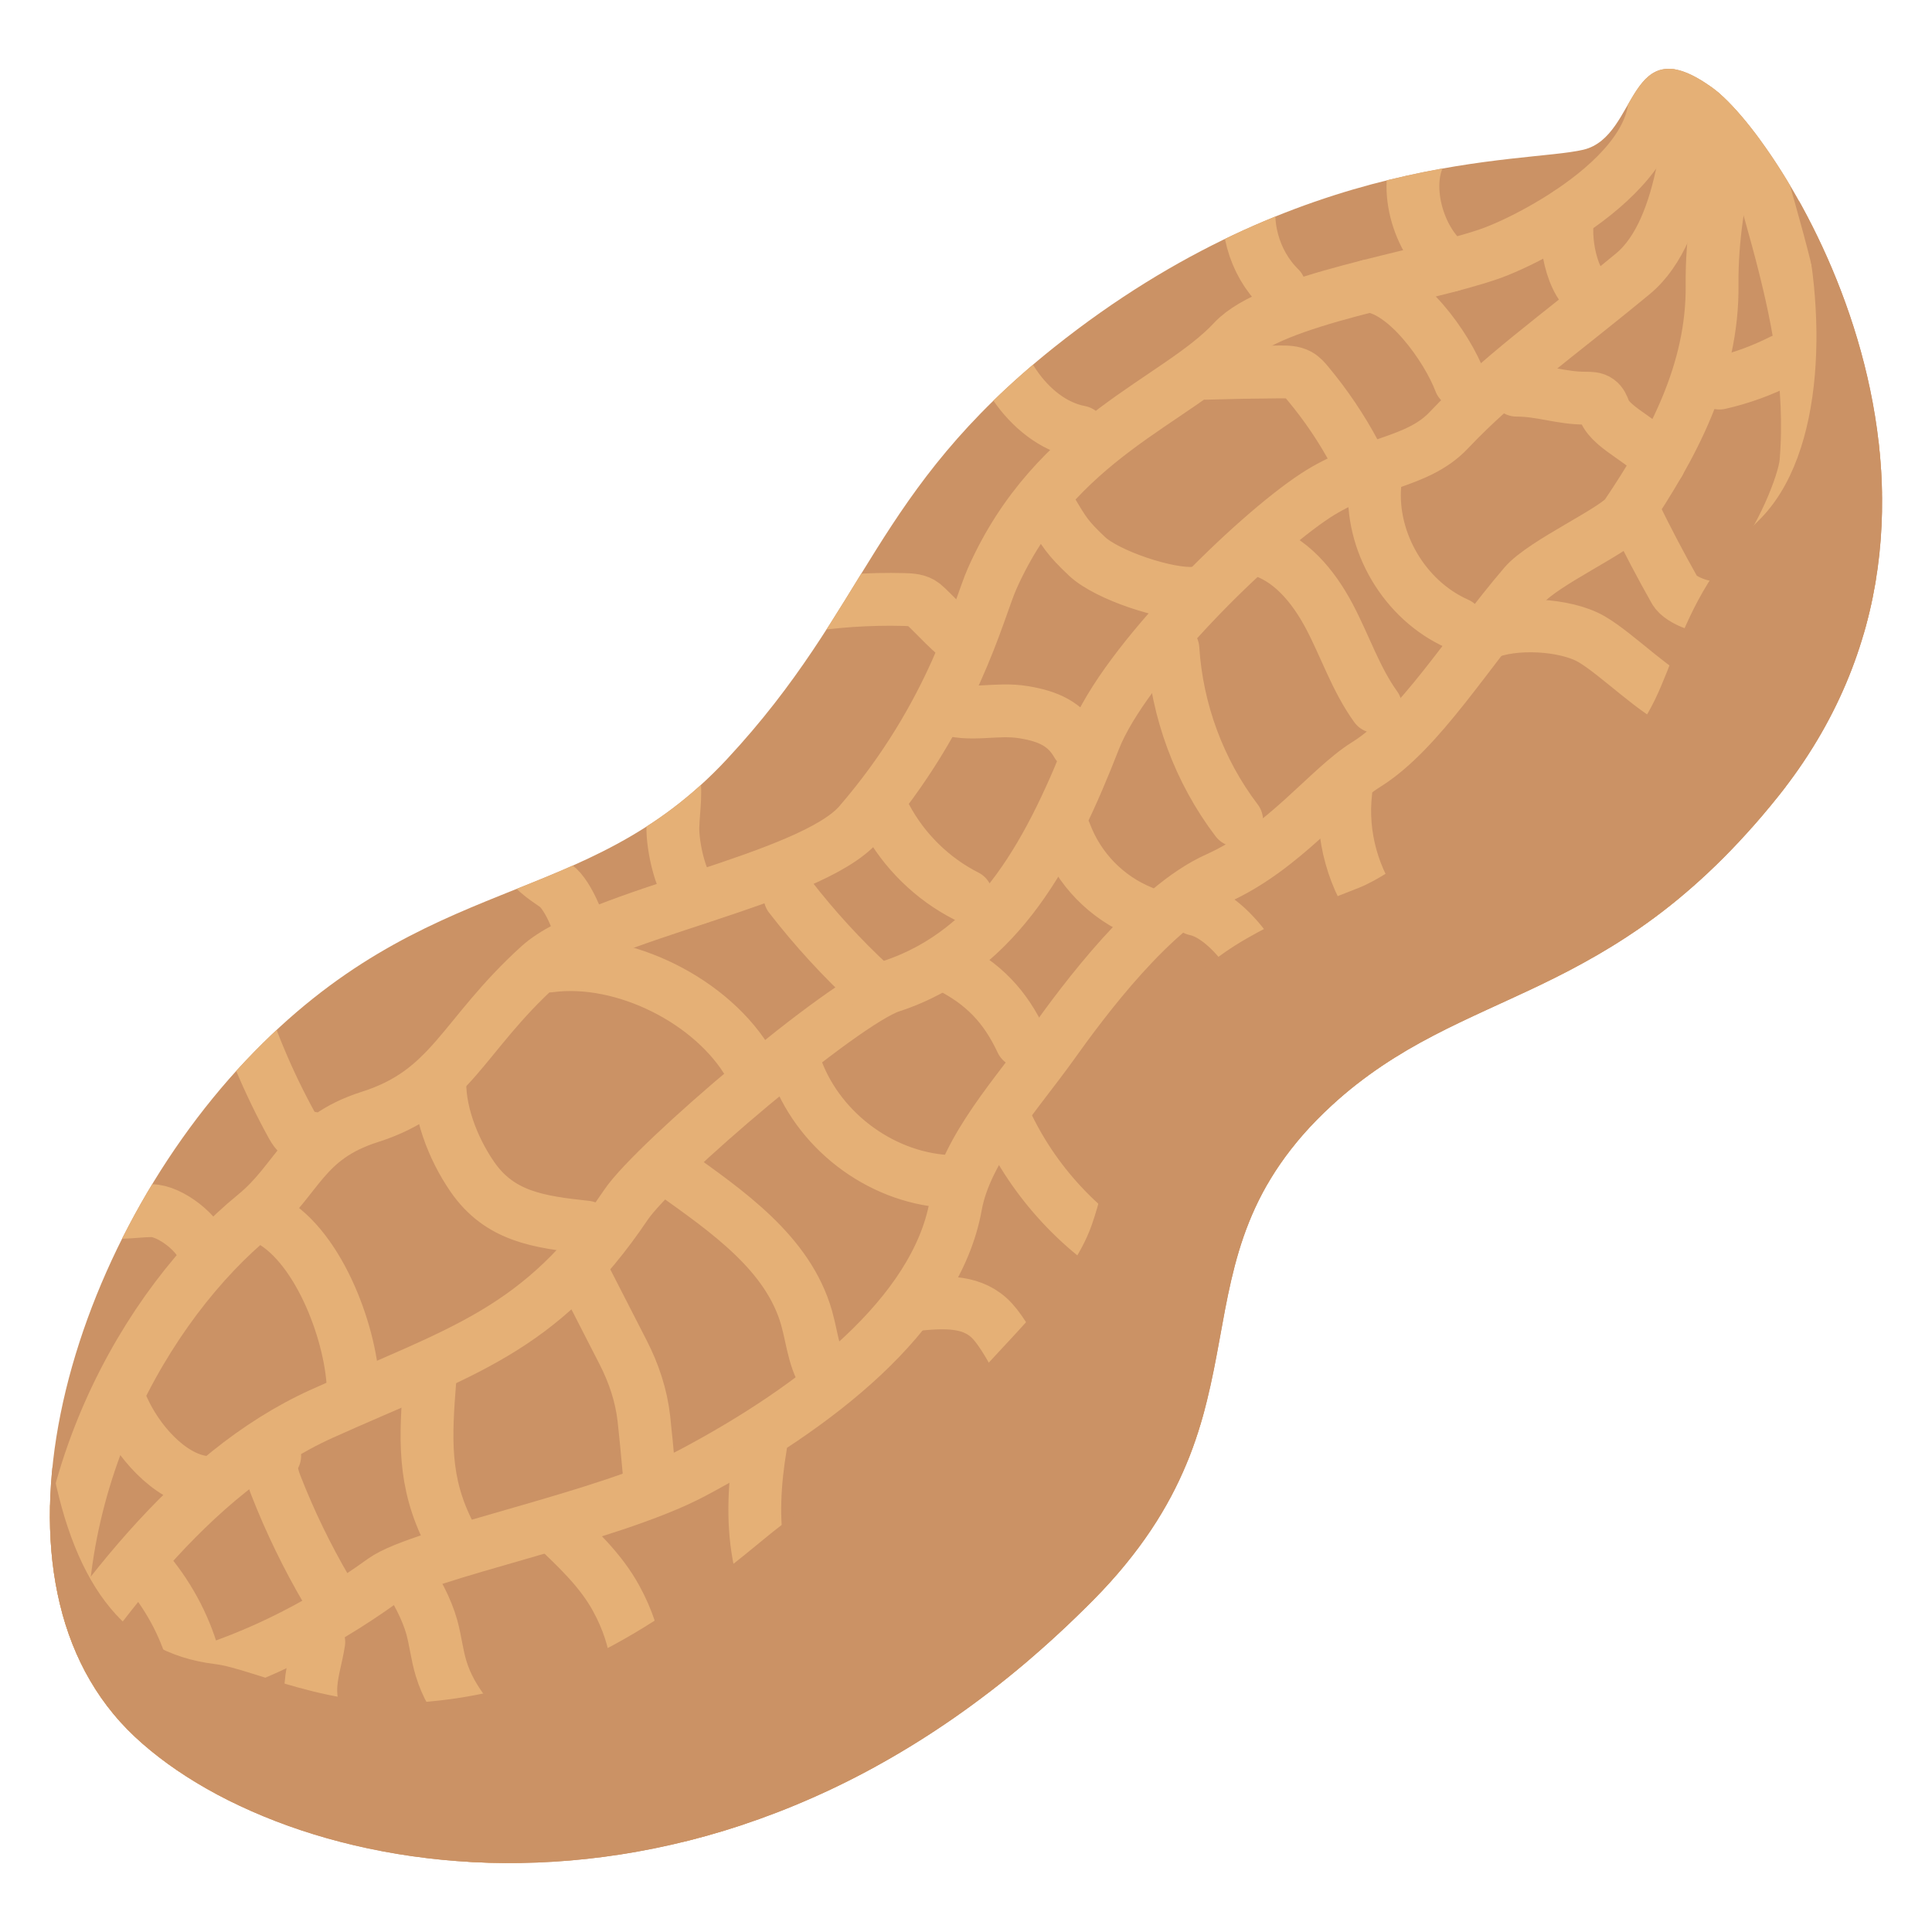
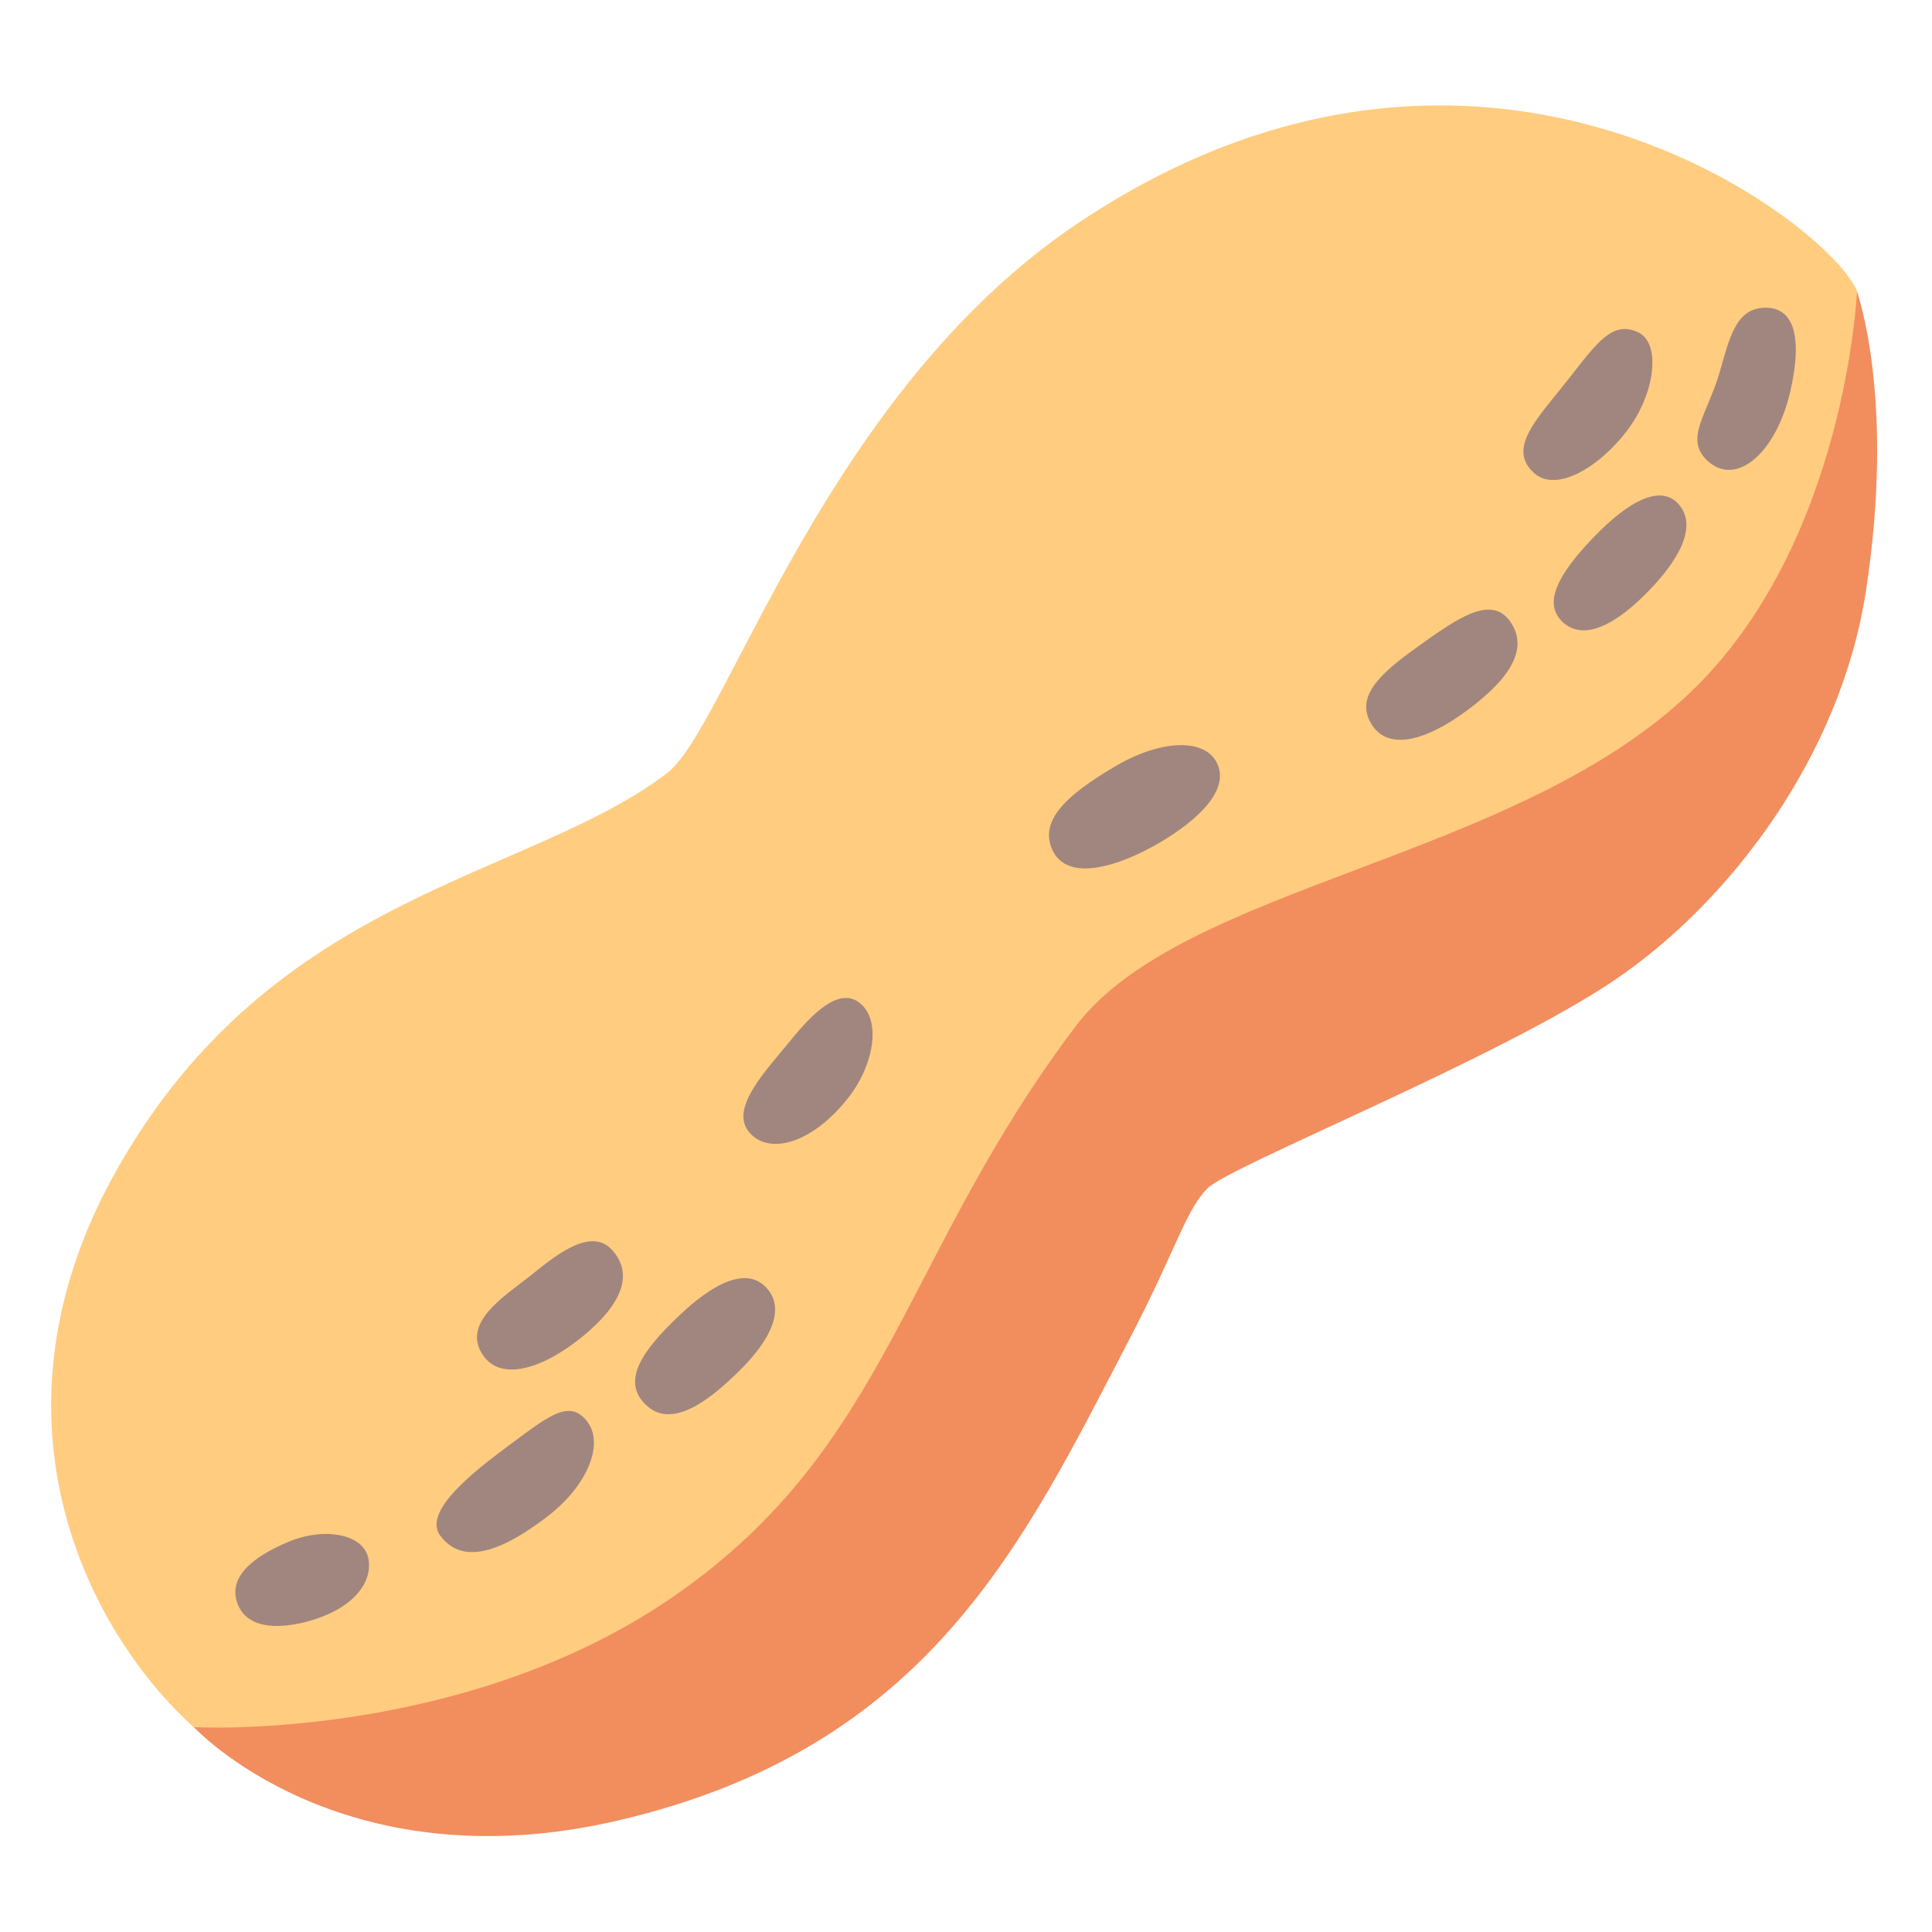
- <svg xmlns="http://www.w3.org/2000/svg" xmlns:xlink="http://www.w3.org/1999/xlink" width="128" height="128">
-   <defs>
-     <path id="a" d="M113.48 5.84c-5.75-4.2-4.85 3.2-8.58 4.08-3.96.93-18.66.02-35.05 13.08-12.04 9.6-12.25 17.16-21.7 27.31-9.45 10.15-19.78 7.18-31.86 19.95-12.08 12.78-18.2 34.66-7.35 44.81 10.55 9.87 39.37 15.36 63.5-9.07 12.54-12.7 4.48-22.36 15.79-32.76 8.75-8.05 18.38-6.48 29.58-20.48 15.63-19.53.42-43.45-4.33-46.92z" />
-   </defs>
-   <use xlink:href="#a" overflow="visible" fill="#cb9265" />
-   <clipPath id="b">
-     <use xlink:href="#a" overflow="visible" />
-   </clipPath>
-   <path d="M109.11 4.3c2.98 6.09-7.45 11.5-10.45 12.53-4.65 1.61-14.36 2.98-16.95 5.76-3.73 4.01-11.8 6.33-15.98 15.75-.93 2.09-2.53 8.95-8.8 16.22C53.7 58.31 39.45 60.6 35.71 64c-5.11 4.64-5.79 8.28-11.21 10-4.46 1.42-4.75 4.16-7.62 6.5-7.09 5.79-14.47 18.23-12.55 32.67" clip-path="url(#b)" fill="none" stroke="#e5b076" stroke-width="3.5" stroke-miterlimit="10" />
-   <path d="M112.43 2.95c-.35 4.61-.68 12.25-4.25 15.19-5.18 4.28-8.81 6.79-12.19 10.36-2.12 2.25-5.43 2.11-8.83 4.33C83.08 35.5 74.5 43.88 72.5 49c-2.77 7.1-6.25 13.99-13.49 16.35-3.13 1.02-15.61 11.62-17.53 14.46-5.68 8.42-10.89 9.68-20.15 13.85C12.55 97.62 6.1 106.75.85 114.82" clip-path="url(#b)" fill="none" stroke="#e5b076" stroke-width="3.5" stroke-miterlimit="10" />
-   <path d="M117 1.33c-1.6 5.54-3.63 11.52-3.57 17.52.07 5.81-2.67 10.8-5.68 15.27-.66.98-5.49 3.15-6.75 4.62-3.78 4.42-6.97 9.73-10.5 11.92-2.48 1.54-5.44 5.56-9.86 7.54-4.27 1.91-8.86 8.1-10.92 10.99-2.29 3.21-5.73 6.92-6.4 10.67-1.3 7.25-9.32 13.41-17.42 17.71-5.57 2.96-18.02 5.33-20.51 7.13-9 6.5-18.59 8.79-27.88 7.54" clip-path="url(#b)" fill="none" stroke="#e5b076" stroke-width="3.5" stroke-miterlimit="10" />
-   <path d="M114.12 1.06c1.48 10.24 6.38 19.25 5.53 29.55-.12 1.46-1.77 5.38-3.27 7.01-3.89 4.22-4.16 12.97-7.27 15.27-4.4 3.26-11.27 4.27-15.01 7.8-6.03 5.68-14.17 7.87-15.6 15.31-1.25 6.53-2.63 10.95-5.67 15.5-2.22 3.33-7.36 7.79-8.06 11.05-.81 3.77-8.49 6.44-11.77 8.45-6 3.68-15.59 4.67-19.83 6.49-7.7 3.31-22.36-.07-34.02-5.07" clip-path="url(#b)" fill="none" stroke="#e5b076" stroke-width="3.5" stroke-miterlimit="10" />
-   <path d="M94.28 9.89c-1.48 2.17-.35 6.2 1.81 7.7M64.98 20.51c.6 1.73 1.21 3.48 2.24 4.99s2.54 2.78 4.33 3.12M52.99 40.18c2.28-.36 4.6-.52 6.91-.46.45.01.93.04 1.28.32.54.43 2.15 2.28 2.81 2.5M44.53 51.09c.34 1.19.09 2.45.05 3.68s.53 4.09 1.57 4.75M34.85 56.64c.25.94 1.19 1.49 1.98 2.05.8.56 1.93 3.11 1.68 4.06M15.59 65.65c.94 3.1 2.2 6.1 3.76 8.93.25.46.7.99 1.19.8M6.38 80.07c1.14.46 2.42.15 3.65.14s3.24 1.55 3.5 2.75M8.15 93.31c.93 2.09 3 4.53 5.26 4.88M17.58 80.68c3.39 1.58 5.64 7.44 5.82 11.18M29.16 71.24c-.18 2.25.85 4.87 2.13 6.72 1.81 2.63 4.38 3 7.55 3.34M36.41 64c4.87-.66 10.84 2.32 13.28 6.59M52.34 59.4c1.64 2.12 3.46 4.1 5.43 5.92M58.7 54.15c1.19 2.23 3.08 4.08 5.33 5.22M62.51 46.88c1.78.64 3.47-.01 5.34.31 1.56.26 2.74.75 3.52 2.12M69.59 33.71c.92 1.56 1.12 1.91 2.43 3.15s5.36 2.6 7.16 2.44M79.88 24.73c1.65-.05 3.29-.08 4.94-.09.42 0 .85 0 1.22.2.25.14.44.36.62.58 1.19 1.43 2.24 2.98 3.11 4.62M90.65 18.95c2.45.16 5.22 4.05 6.09 6.35M103.94 14.11c-.42 1.51.16 4.88 1.6 5.49M100.48 25.85c1.65 0 2.95.54 4.6.53.28 0 .58 0 .81.17.21.15.31.4.4.64.49 1.28 3.14 2.2 3.63 3.48M91.09 32.08c-.33 3.81 1.97 7.7 5.47 9.25M83.28 36.37c2.18.56 3.74 2.48 4.79 4.46 1.05 1.99 1.76 4.17 3.07 5.99M77.71 42.99c.26 4.09 1.74 8.1 4.22 11.36M70.57 55.19a9.104 9.104 0 0 0 5.1 5.24M62.85 64c2.3 1.16 3.74 2.66 4.83 4.99M52.65 70.51c1.42 4.27 5.58 7.48 10.07 7.76M44.55 77.66c3.63 2.6 7.67 5.36 8.89 9.66.42 1.48.51 3.15 1.55 4.29M38.55 84.26c.92 1.79 1.83 3.58 2.75 5.37.7 1.37 1.19 2.84 1.36 4.37.2 1.76.53 5.66.41 4.29M28.48 91.41c-.3 3.86-.47 6.78 1.3 10.22M18.2 96.45c-.39.58-.16 1.37.1 2.02a49.05 49.05 0 0 0 3.34 6.88M9.86 104.18c1.44 1.74 2.5 3.79 3.06 5.98M82.96 12.43c-.62 2.33.1 4.96 1.82 6.65M113.92 25.38c1.43-.32 2.81-.83 4.12-1.49M108.29 34.04c.84 1.72 1.73 3.42 2.67 5.08.38.68 2.15 1.31 2.89 1.07M98.4 41.99c1.83-.83 5.32-.65 7.05.36 1.73 1.01 4.31 3.67 6.18 4.39M89.16 52.48c-.33 2.86.5 5.84 2.26 8.13M79.2 60.24c2.17.44 4.68 3.98 4.99 6.17M66.75 74.56c1.97 4.09 5.28 7.52 9.31 9.62M60.85 86.41c1.84-.17 3.66-.24 4.91 1.13 1.25 1.37 2.96 5.15 3.64 6.87M50.39 95.79c-.4 2.4-.56 4.87-.12 7.27.43 2.4 1.49 4.73 3.25 6.41M36.76 101.17c1.52 1.44 3.07 2.9 4.07 4.74 1.54 2.81 1.61 5.31 1.67 8.51M26.87 104.22c.71 1.13 1.38 2.31 1.74 3.59.25.91.34 1.85.62 2.75.66 2.19 2.31 3.92 3.9 5.56M21.12 108.78c-.16 1.08-.54 2.14-.53 3.24.01 2.04 1.52 5.64 3.49 6.18M120.16 30.77c1.3.23 4.81.22 6.13.09M116.38 37.62c2.32-.72 8.72 2.34 9.36 4.68M113.16 46.94c.75 2.68 2.34 5.13 4.48 6.91M107.65 54.82c1.56 2.28 1.79 4.41 2.64 7.04M99.48 58.35c2.71 2.72 3.61 5.82 3.59 9.65M87.56 65.57c1.92 1.81 2.64 4.91 5.06 5.96M79.33 75.14l3.51 1.11c1.83.58 3.88 1.35 4.62 3.12M74.4 90.28c.76 2.48 2.94 4.46 5.48 4.98M67.39 100.14c3.38 1.64 6.07 4.65 7.32 8.19M64 105.41c.27 1.75 1.62 3.34 2.47 4.9.53.96 1.45 1.99 2.51 1.72M54.35 111.81a14.3 14.3 0 0 1 2.07 7.62M47.44 114.01c1.11 2.87.74 5.36-.53 8.17M34.48 118.26c.08.63-.4 1.16-.75 1.68-1.37 2.02-1.02 4.7-.62 7.11" clip-path="url(#b)" fill="none" stroke="#e5b076" stroke-width="3.5" stroke-linecap="round" stroke-linejoin="round" stroke-miterlimit="10" />
-   <path d="M119.16 13.27c1.88 7 1.88 16.81-2.66 21.23-6.67 6.5-5.12 12.34-10 15.67-3.66 2.49-3.98 2.74-8 3.83-2.71.74-5.98 3.84-8.5 4.83-3.19 1.25-8.8 3.39-11.17 6.33-1.44 1.79-3.02 4.84-4 7.17-1.35 3.22-1.45 5.83-2.5 8.83C70.94 85.12 66.45 89 64 92c-4.14 5.08-7.91 5.42-13.35 9.94C43.4 107.95 37 112 28.25 112.75c-6.35.54-11.51-2.2-14-2.5-6.23-.75-9.55-5.64-10.96-14.04-1.25 5.75-2.34 15.42 1.6 21.57 4.87 7.6 14.64 10.25 23.59 11.42 6.04.79 12.12 1.2 18.21 1.21 3.26.01 6.55-.1 9.71-.93 3.47-.91 6.66-2.65 9.72-4.52 7.7-4.71 15.13-10.7 18.71-18.98 2.92-6.75 3.13-14.64 7.19-20.77 3.79-5.71 10.25-8.91 16.26-12.19 9.44-5.16 19.11-11.95 22.21-22.25 1.27-4.23 1.32-8.72 1.12-13.13-.33-7.15-.98-15.78-7.23-19.27l-5.22-5.1z" clip-path="url(#b)" fill="#cb9265" />
+ <svg xmlns="http://www.w3.org/2000/svg" width="100%" height="100%" viewBox="0 0 128 128" version="1.1" xml:space="preserve" style="fill-rule:evenodd;clip-rule:evenodd;stroke-linejoin:round;stroke-miterlimit:2;">
+   <path id="path14661" d="M71.38,14.81C54.64,26.04 48.13,48.21 44.21,51.21C34.99,58.25 18.21,59.09 7.81,77.37C-1.46,93.67 5.63,107.9 12.84,114.44C20.05,120.98 34.48,115.95 34.48,115.95C34.48,115.95 58.13,102.2 58.13,100.86C58.13,99.52 74.4,75.52 81.95,67.81C89.5,60.1 119.02,45.67 119.02,45.67C119.02,45.67 124.32,22.87 123.05,19.34C121.53,15.14 98.38,-3.31 71.38,14.81Z" style="fill:rgb(255,204,128);fill-rule:nonzero;" />
+   <path id="path14663" d="M71.26,68C59.81,83.16 58.94,95.72 44.9,105.58C30.86,115.44 12.85,114.43 12.85,114.43C12.85,114.43 22.54,124.91 40.96,120.61C61.54,115.8 67.79,102.25 74.84,88.7C77.92,82.79 78.54,80.2 80.01,78.72C81.49,77.24 99.35,70.1 106.99,64.92C114.63,59.74 121.94,50.09 123.62,39.17C125.59,26.36 123.03,19.33 123.03,19.33C123.03,19.33 122.3,36.11 111.92,45.94C100.22,57.04 78.36,58.62 71.26,68Z" style="fill:rgb(242,141,94);fill-rule:nonzero;" />
+   <path id="path14671" d="M15.7,106.14C16.36,108.16 18.97,107.87 20.74,107.32C23.64,106.42 24.75,104.64 24.38,103.15C24.01,101.66 21.51,101.13 19.06,102.17C17.49,102.84 15.05,104.14 15.7,106.14Z" style="fill:rgb(161,134,127);fill-rule:nonzero;" />
+   <path id="path14673" d="M29.18,101.76C30.51,103.51 32.79,103.14 36.28,100.46C38.99,98.38 40.06,95.57 38.86,94.12C37.66,92.67 36.32,93.83 33.4,96C30.69,98.01 28.08,100.32 29.18,101.76Z" style="fill:rgb(161,134,127);fill-rule:nonzero;" />
+   <path id="path14675" d="M31.96,89.73C33.1,91.5 35.78,90.81 38.52,88.61C41.07,86.56 42.09,84.47 40.53,82.79C39.04,81.18 36.46,83.48 35.09,84.56C33.42,85.88 30.6,87.62 31.96,89.73Z" style="fill:rgb(161,134,127);fill-rule:nonzero;" />
+   <path id="path14677" d="M45.01,87.15C42.57,89.46 41.03,91.57 42.92,93.19C44.81,94.81 47.62,92.12 48.78,91.02C49.94,89.91 52.48,87.19 50.79,85.33C49.11,83.48 46.17,86.05 45.01,87.15Z" style="fill:rgb(161,134,127);fill-rule:nonzero;" />
+   <path id="path14679" d="M52.41,68.89C50.8,70.87 48.41,73.32 49.55,74.9C50.74,76.54 53.68,75.96 56.24,72.68C57.85,70.61 58.41,67.7 57.02,66.5C55.64,65.3 53.83,67.15 52.41,68.89Z" style="fill:rgb(161,134,127);fill-rule:nonzero;" />
+   <path id="path14681" d="M69.7,56.26C70.69,58.54 74.21,57.36 76.81,55.84C79.41,54.31 81.52,52.3 80.61,50.52C79.78,48.89 76.87,48.99 73.82,50.81C70.76,52.62 68.85,54.31 69.7,56.26Z" style="fill:rgb(161,134,127);fill-rule:nonzero;" />
+   <path id="path14683" d="M90.83,47.92C91.9,49.77 94.42,49.14 97.26,47.02C100.05,44.94 101.31,42.96 100.05,41.17C98.78,39.38 96.53,40.98 93.95,42.83C91.44,44.61 89.79,46.14 90.83,47.92Z" style="fill:rgb(161,134,127);fill-rule:nonzero;" />
+   <path id="path14685" d="M103.52,41.2C104.96,42.56 107.19,41.31 109.4,38.97C111.72,36.52 112.29,34.57 111.18,33.37C110.08,32.17 108.08,32.97 105.48,35.7C103.07,38.23 102.28,40.03 103.52,41.2Z" style="fill:rgb(161,134,127);fill-rule:nonzero;" />
+   <path id="path14687" d="M103.99,25.02C101.96,27.63 99.75,29.68 101.66,31.36C103.09,32.62 105.91,31.04 107.86,28.45C109.61,26.12 110.12,22.71 108.48,21.99C106.84,21.28 105.87,22.61 103.99,25.02Z" style="fill:rgb(161,134,127);fill-rule:nonzero;" />
+   <path id="path14689" d="M113.94,24.63C113.16,27.39 111.53,29.08 113.14,30.54C115.04,32.28 117.68,30.01 118.62,25.9C119.48,22.11 118.75,20.32 116.88,20.39C115.01,20.45 114.58,22.39 113.94,24.63Z" style="fill:rgb(161,134,127);fill-rule:nonzero;" />
</svg>
